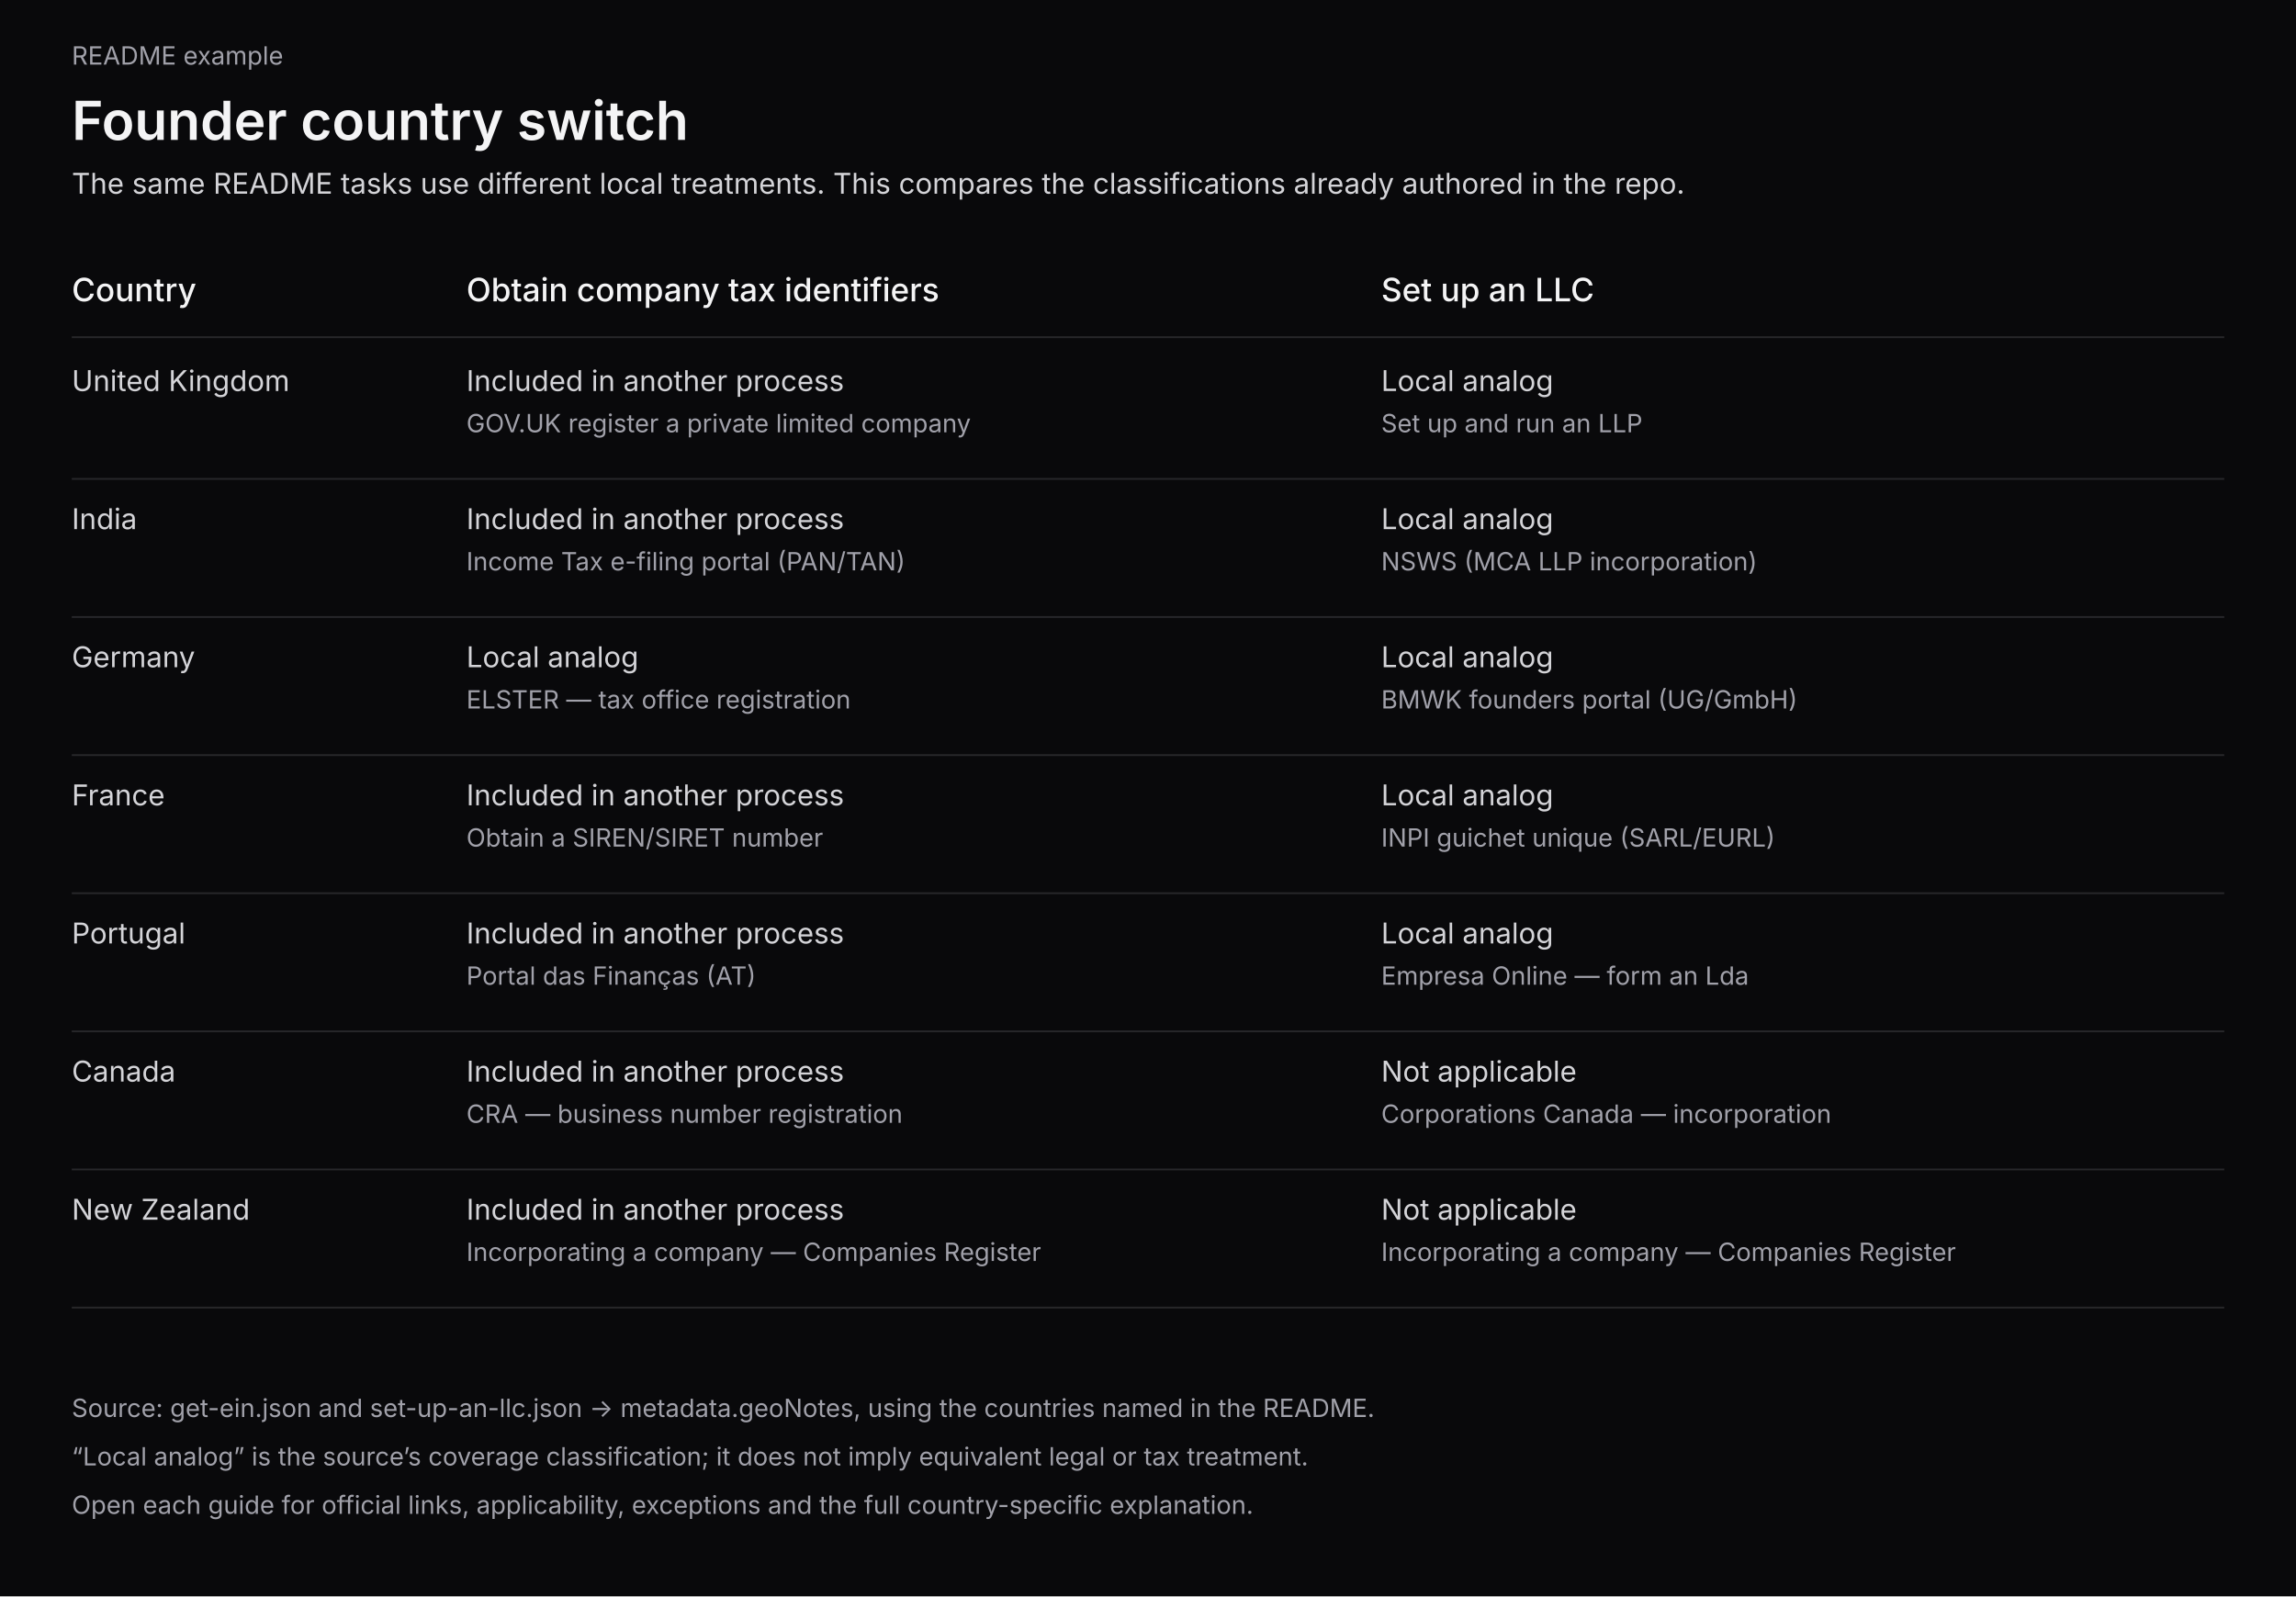
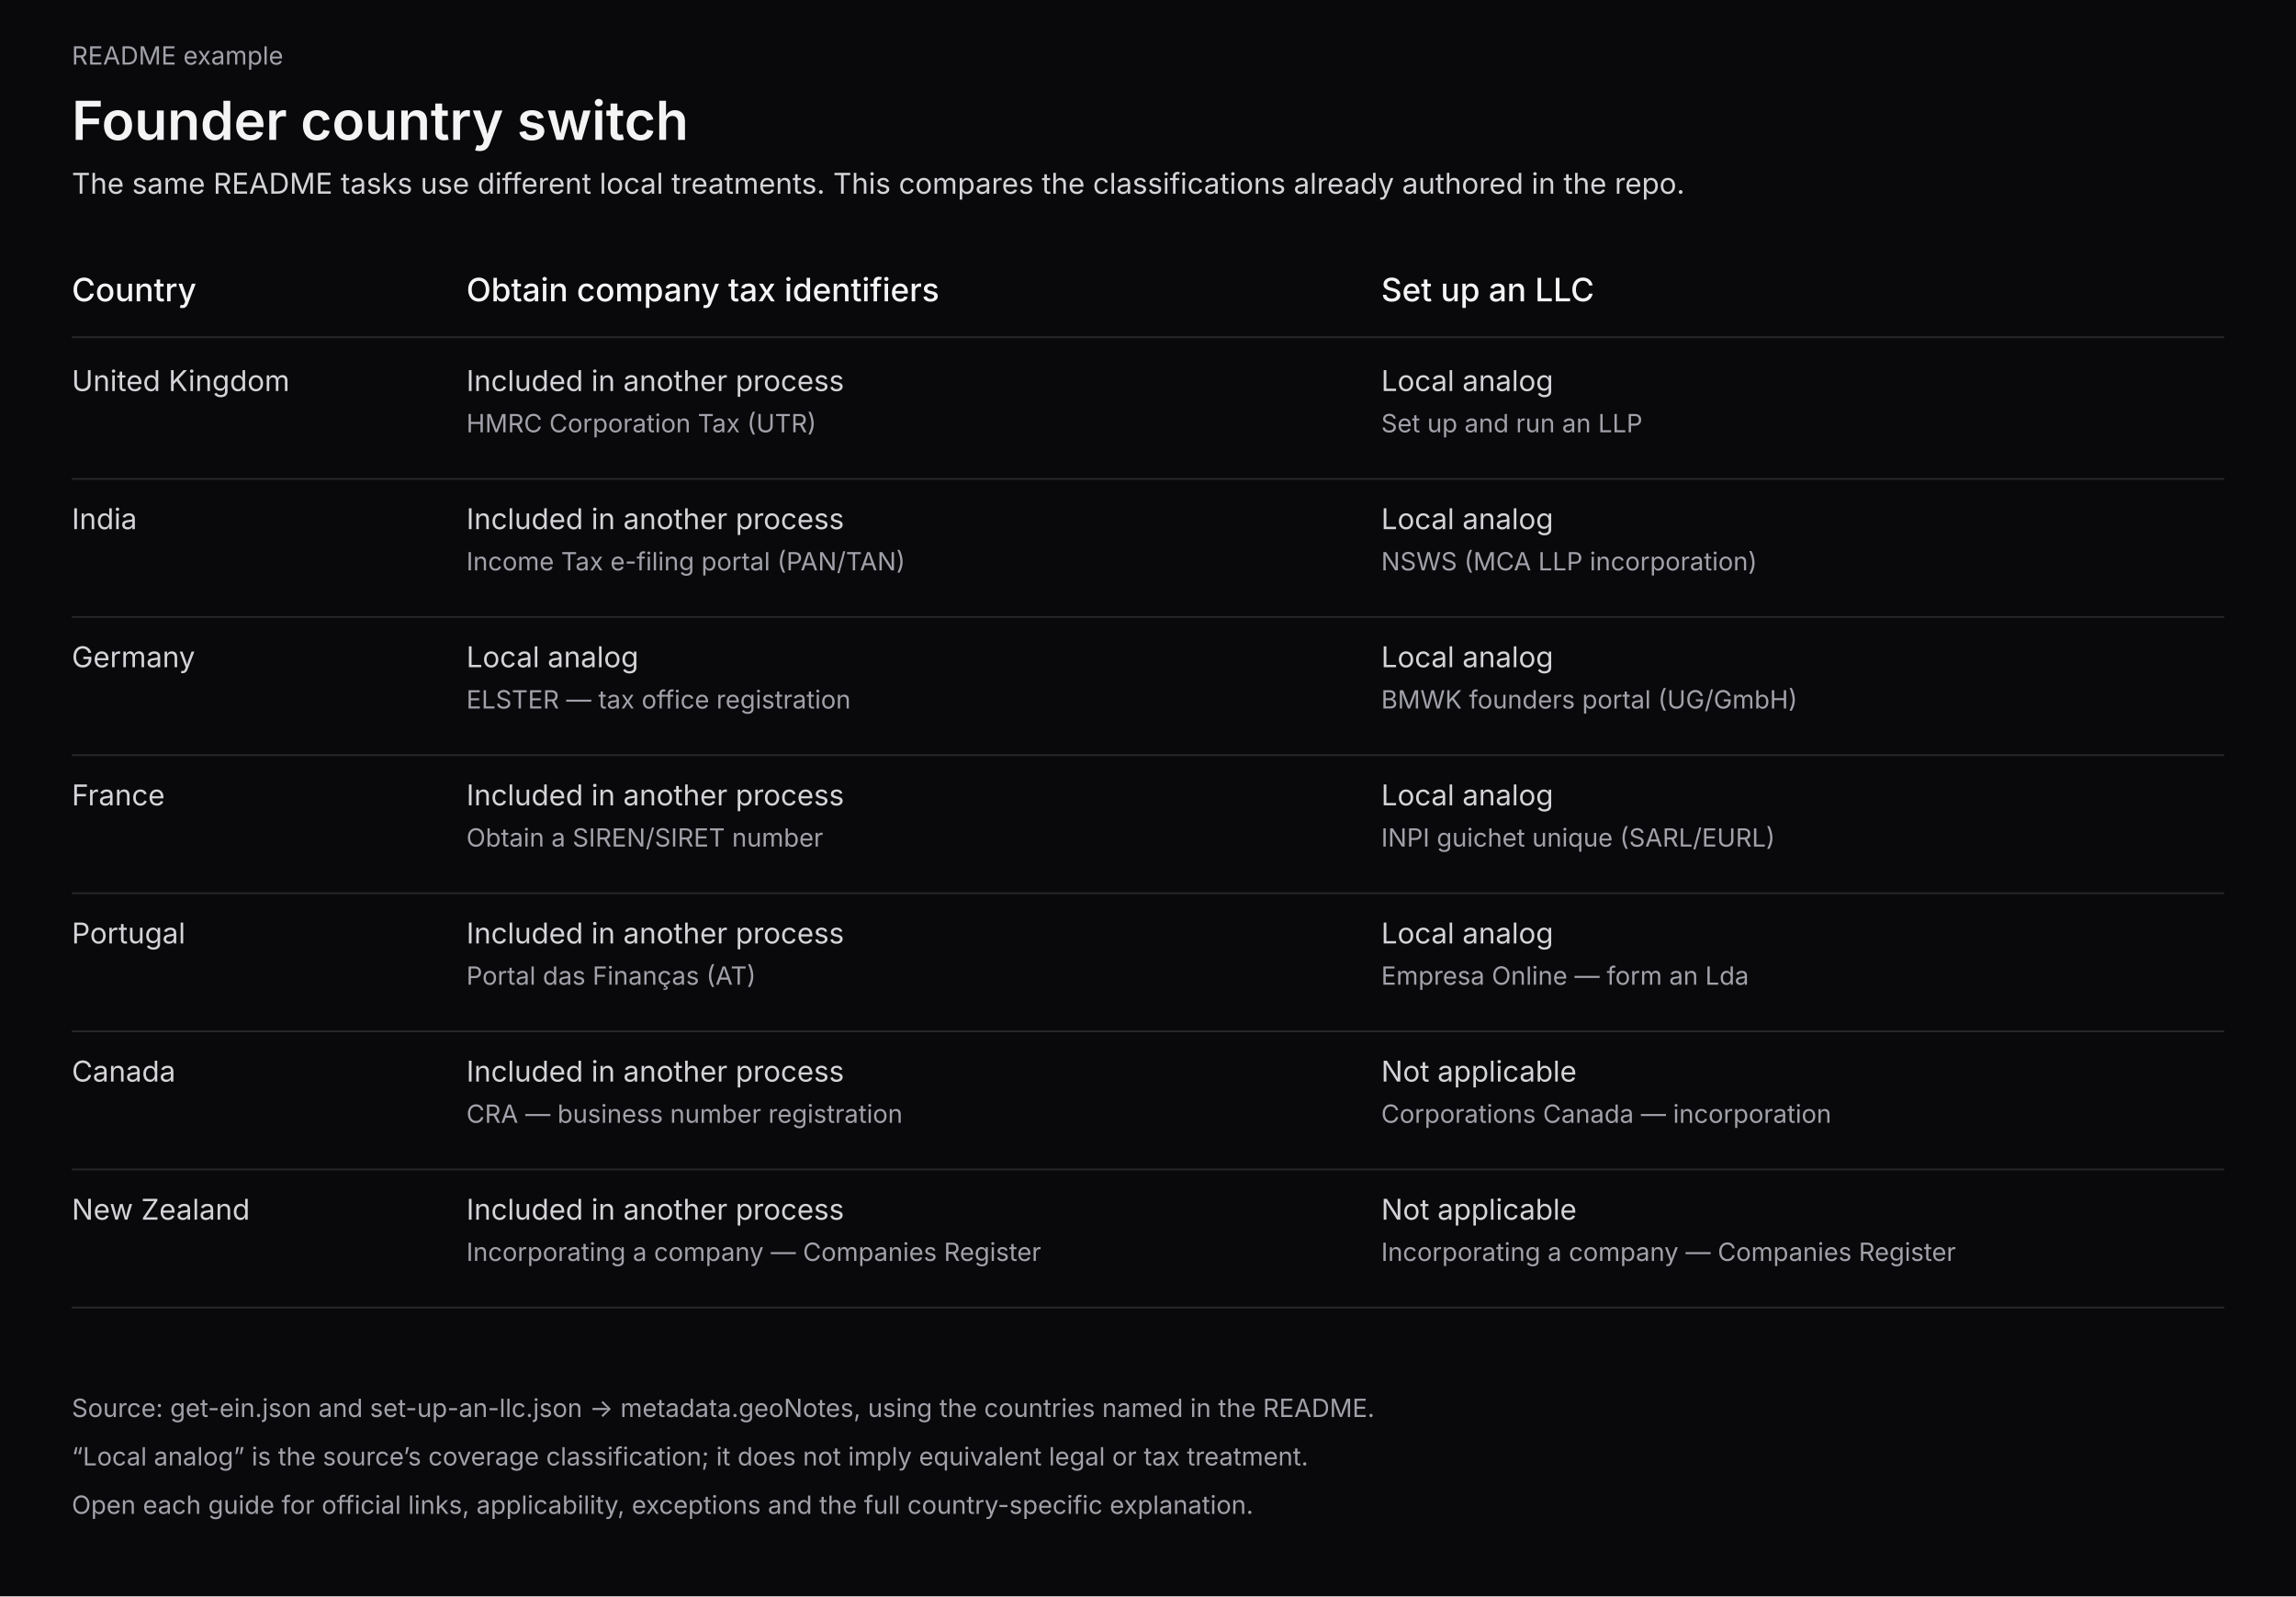
<svg xmlns="http://www.w3.org/2000/svg" width="1280" height="890" viewBox="0 0 1280 890" role="img" aria-label="Founder country switch">
  <defs>
    <marker id="a" viewBox="0 0 10 10" refX="9" refY="5" markerWidth="6" markerHeight="6" orient="auto">
      <path d="M1 1L9 5L1 9" fill="none" stroke="#a1a1aa" stroke-width="1.5" />
    </marker>
  </defs>
  <style>text{font-family:Inter,Arial,Helvetica,sans-serif;fill:#f4f4f5}.muted{fill:#a1a1aa;font-size:14px}.body{fill:#d4d4d8;font-size:16px}.title{font-size:30px;font-weight:600}.heading{font-size:18px;font-weight:500}.badge{font-size:12px}.edge{fill:none;stroke:#a1a1aa;stroke-width:2;marker-end:url(#a)}</style>
  <rect width="1280" height="890" fill="#09090b" />
  <text x="40" y="36" class="muted">README example</text>
  <text x="40" y="78" class="title">Founder country switch</text>
  <text x="40" y="108" class="body">The same README tasks use different local treatments. This compares the classifications already authored in the repo.</text>
  <text x="40" y="168" class="heading">Country</text>
  <text x="260" y="168" class="heading">Obtain company tax identifiers</text>
  <text x="770" y="168" class="heading">Set up an LLC</text>
  <line x1="40" y1="188" x2="1240" y2="188" stroke="#27272a" />
  <text x="40" y="218" class="body">United Kingdom</text>
  <text x="260" y="218" class="body">Included in another process</text>
-   <text x="260" y="241" class="muted">GOV.UK register a private limited company</text>
+   <text x="260" y="241" class="muted">HMRC Corporation Tax (UTR)</text>
  <text x="770" y="218" class="body">Local analog</text>
  <text x="770" y="241" class="muted">Set up and run an LLP</text>
  <line x1="40" y1="267" x2="1240" y2="267" stroke="#27272a" />
  <text x="40" y="295" class="body">India</text>
  <text x="260" y="295" class="body">Included in another process</text>
  <text x="260" y="318" class="muted">Income Tax e-filing portal (PAN/TAN)</text>
  <text x="770" y="295" class="body">Local analog</text>
  <text x="770" y="318" class="muted">NSWS (MCA LLP incorporation)</text>
  <line x1="40" y1="344" x2="1240" y2="344" stroke="#27272a" />
  <text x="40" y="372" class="body">Germany</text>
  <text x="260" y="372" class="body">Local analog</text>
  <text x="260" y="395" class="muted">ELSTER — tax office registration</text>
  <text x="770" y="372" class="body">Local analog</text>
  <text x="770" y="395" class="muted">BMWK founders portal (UG/GmbH)</text>
  <line x1="40" y1="421" x2="1240" y2="421" stroke="#27272a" />
  <text x="40" y="449" class="body">France</text>
  <text x="260" y="449" class="body">Included in another process</text>
  <text x="260" y="472" class="muted">Obtain a SIREN/SIRET number</text>
  <text x="770" y="449" class="body">Local analog</text>
  <text x="770" y="472" class="muted">INPI guichet unique (SARL/EURL)</text>
  <line x1="40" y1="498" x2="1240" y2="498" stroke="#27272a" />
  <text x="40" y="526" class="body">Portugal</text>
  <text x="260" y="526" class="body">Included in another process</text>
  <text x="260" y="549" class="muted">Portal das Finanças (AT)</text>
  <text x="770" y="526" class="body">Local analog</text>
  <text x="770" y="549" class="muted">Empresa Online — form an Lda</text>
  <line x1="40" y1="575" x2="1240" y2="575" stroke="#27272a" />
  <text x="40" y="603" class="body">Canada</text>
  <text x="260" y="603" class="body">Included in another process</text>
  <text x="260" y="626" class="muted">CRA — business number registration</text>
  <text x="770" y="603" class="body">Not applicable</text>
  <text x="770" y="626" class="muted">Corporations Canada — incorporation</text>
  <line x1="40" y1="652" x2="1240" y2="652" stroke="#27272a" />
  <text x="40" y="680" class="body">New Zealand</text>
  <text x="260" y="680" class="body">Included in another process</text>
  <text x="260" y="703" class="muted">Incorporating a company — Companies Register</text>
  <text x="770" y="680" class="body">Not applicable</text>
  <text x="770" y="703" class="muted">Incorporating a company — Companies Register</text>
  <line x1="40" y1="729" x2="1240" y2="729" stroke="#27272a" />
  <text x="40" y="790" class="muted">Source: get-ein.json and set-up-an-llc.json → metadata.geoNotes, using the countries named in the README.</text>
  <text x="40" y="817" class="muted">“Local analog” is the source’s coverage classification; it does not imply equivalent legal or tax treatment.</text>
  <text x="40" y="844" class="muted">Open each guide for official links, applicability, exceptions and the full country-specific explanation.</text>
</svg>
